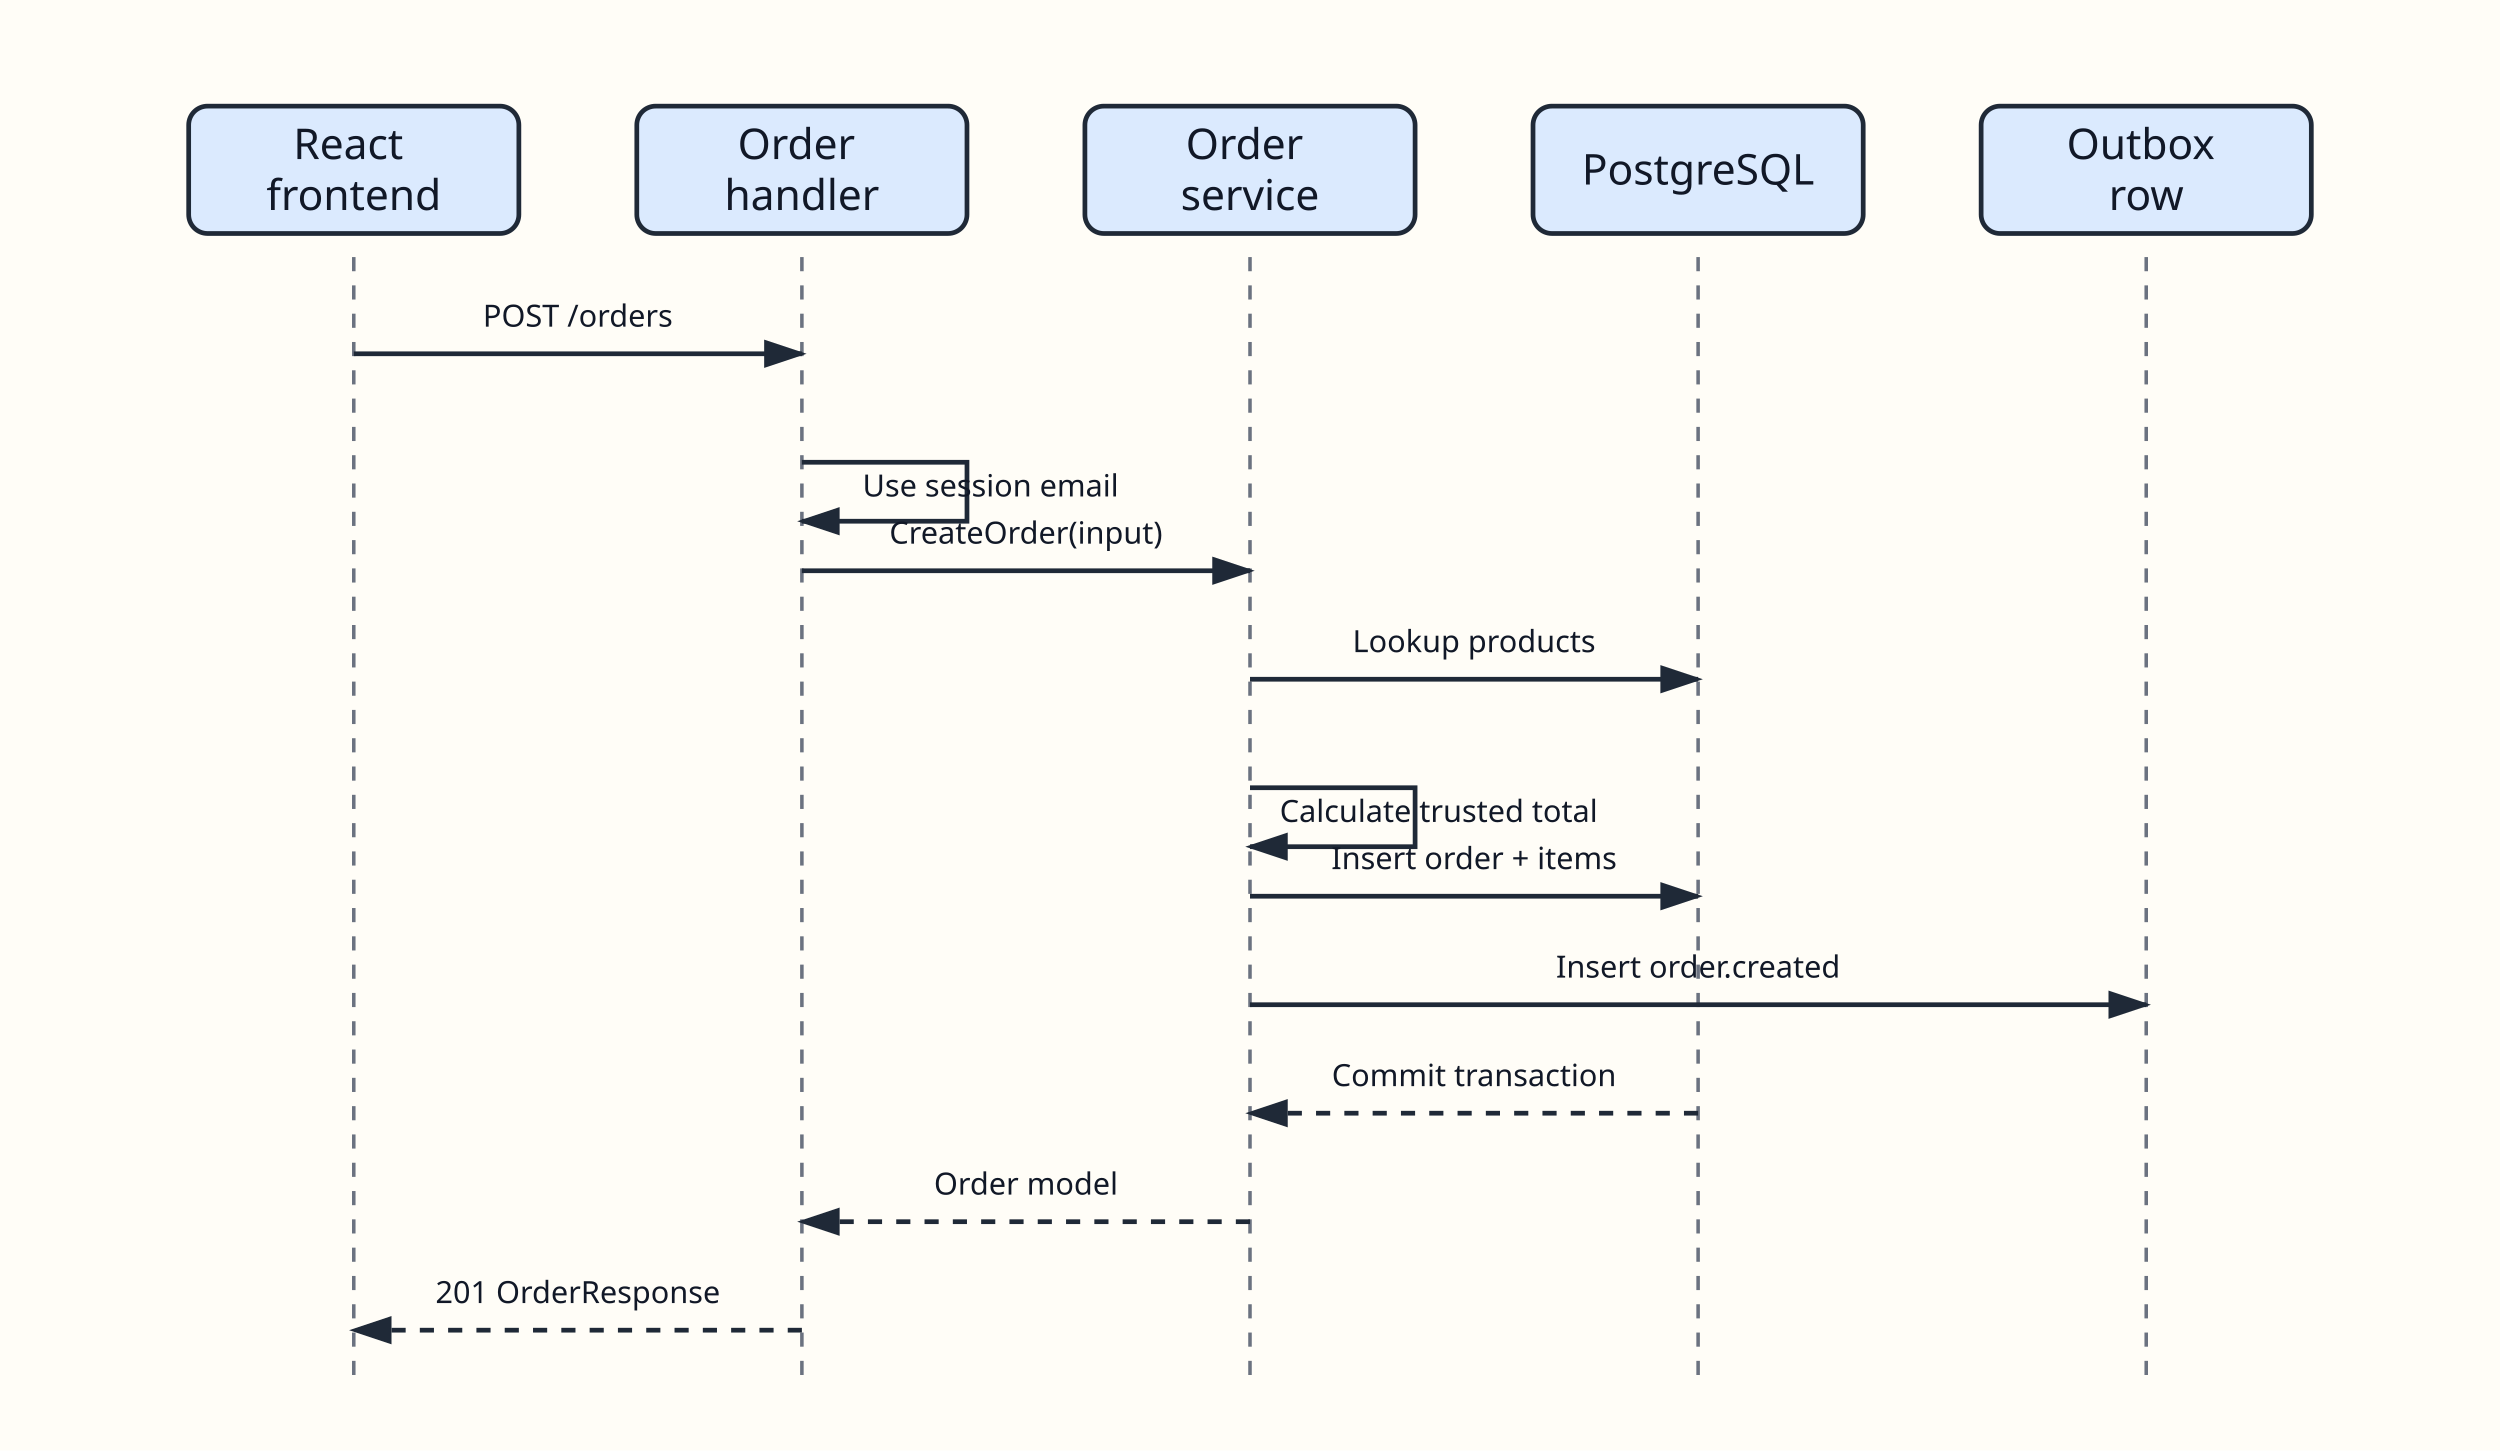
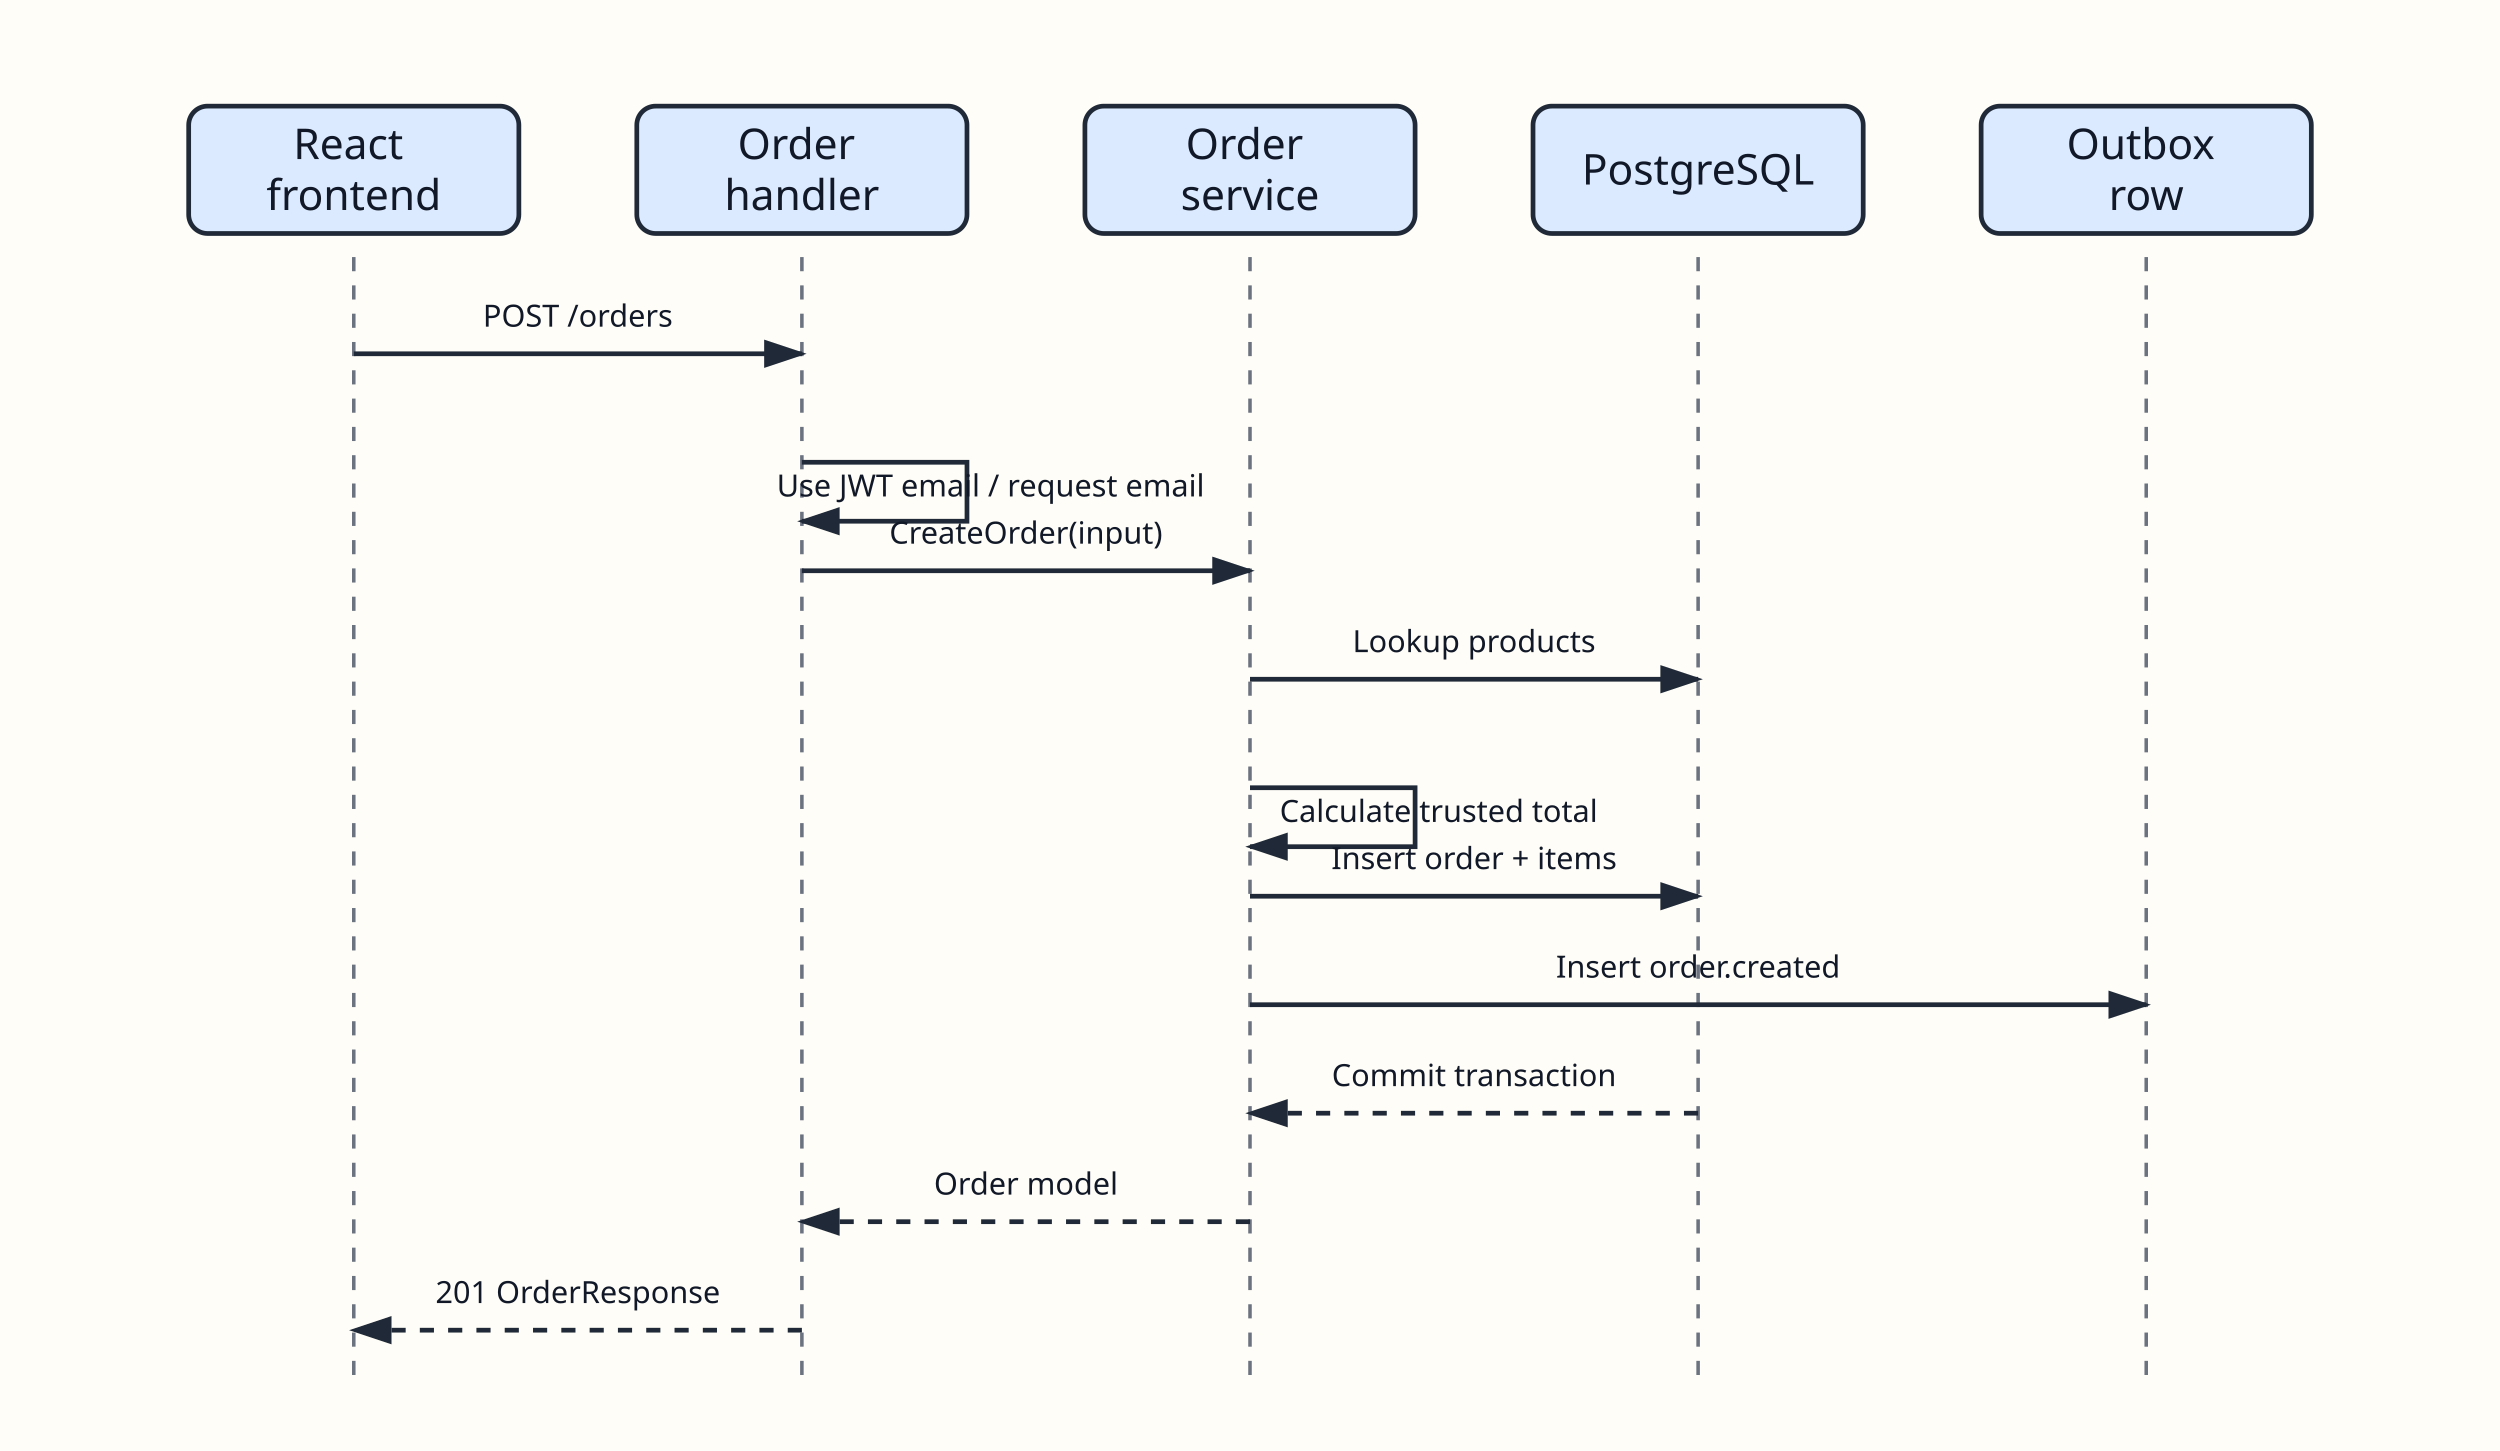
<svg xmlns="http://www.w3.org/2000/svg" width="1060" height="615" viewBox="0 0 1060 615" role="img">
  <defs>
    <marker id="arrow" markerWidth="10" markerHeight="10" refX="8" refY="3" orient="auto" markerUnits="strokeWidth">
      <path d="M0,0 L0,6 L9,3 z" fill="#1f2937" />
    </marker>
  </defs>
  <rect width="100%" height="100%" fill="#fffdf7" />
  <rect x="80" y="45" width="140" height="54" rx="8" fill="#dbeafe" stroke="#1f2937" stroke-width="2" />
  <text x="150" y="61.2" text-anchor="middle" dominant-baseline="middle" font-family="Virgil, Segoe Print, Comic Sans MS, sans-serif" font-size="18" fill="#111827">
    <tspan x="150" dy="0">React</tspan>
    <tspan x="150" dy="21.6">frontend</tspan>
  </text>
  <line x1="150" y1="109" x2="150" y2="585" stroke="#6b7280" stroke-width="1.5" stroke-dasharray="6 6" />
  <rect x="270" y="45" width="140" height="54" rx="8" fill="#dbeafe" stroke="#1f2937" stroke-width="2" />
  <text x="340" y="61.2" text-anchor="middle" dominant-baseline="middle" font-family="Virgil, Segoe Print, Comic Sans MS, sans-serif" font-size="18" fill="#111827">
    <tspan x="340" dy="0">Order</tspan>
    <tspan x="340" dy="21.6">handler</tspan>
  </text>
  <line x1="340" y1="109" x2="340" y2="585" stroke="#6b7280" stroke-width="1.5" stroke-dasharray="6 6" />
  <rect x="460" y="45" width="140" height="54" rx="8" fill="#dbeafe" stroke="#1f2937" stroke-width="2" />
  <text x="530" y="61.2" text-anchor="middle" dominant-baseline="middle" font-family="Virgil, Segoe Print, Comic Sans MS, sans-serif" font-size="18" fill="#111827">
    <tspan x="530" dy="0">Order</tspan>
    <tspan x="530" dy="21.6">service</tspan>
  </text>
  <line x1="530" y1="109" x2="530" y2="585" stroke="#6b7280" stroke-width="1.5" stroke-dasharray="6 6" />
  <rect x="650" y="45" width="140" height="54" rx="8" fill="#dbeafe" stroke="#1f2937" stroke-width="2" />
  <text x="720" y="72" text-anchor="middle" dominant-baseline="middle" font-family="Virgil, Segoe Print, Comic Sans MS, sans-serif" font-size="18" fill="#111827">
    <tspan x="720" dy="0">PostgreSQL</tspan>
  </text>
  <line x1="720" y1="109" x2="720" y2="585" stroke="#6b7280" stroke-width="1.5" stroke-dasharray="6 6" />
  <rect x="840" y="45" width="140" height="54" rx="8" fill="#dbeafe" stroke="#1f2937" stroke-width="2" />
  <text x="910" y="61.2" text-anchor="middle" dominant-baseline="middle" font-family="Virgil, Segoe Print, Comic Sans MS, sans-serif" font-size="18" fill="#111827">
    <tspan x="910" dy="0">Outbox</tspan>
    <tspan x="910" dy="21.6">row</tspan>
  </text>
  <line x1="910" y1="109" x2="910" y2="585" stroke="#6b7280" stroke-width="1.5" stroke-dasharray="6 6" />
  <line x1="150" y1="150" x2="340" y2="150" stroke="#1f2937" stroke-width="2" marker-end="url(#arrow)" />
  <text x="245" y="134" text-anchor="middle" dominant-baseline="middle" font-family="Virgil, Segoe Print, Comic Sans MS, sans-serif" font-size="13" fill="#111827">
    <tspan x="245" dy="0">POST /orders</tspan>
  </text>
  <path d="M 340 196 h 70 v 25 h -70" fill="none" stroke="#1f2937" stroke-width="2" marker-end="url(#arrow)" />
  <text x="420" y="206" text-anchor="middle" dominant-baseline="middle" font-family="Virgil, Segoe Print, Comic Sans MS, sans-serif" font-size="13" fill="#111827">
-     <tspan x="420" dy="0">Use session email</tspan>
+     <tspan x="420" dy="0">Use JWT email / request email</tspan>
  </text>
  <line x1="340" y1="242" x2="530" y2="242" stroke="#1f2937" stroke-width="2" marker-end="url(#arrow)" />
  <text x="435" y="226" text-anchor="middle" dominant-baseline="middle" font-family="Virgil, Segoe Print, Comic Sans MS, sans-serif" font-size="13" fill="#111827">
    <tspan x="435" dy="0">CreateOrder(input)</tspan>
  </text>
  <line x1="530" y1="288" x2="720" y2="288" stroke="#1f2937" stroke-width="2" marker-end="url(#arrow)" />
  <text x="625" y="272" text-anchor="middle" dominant-baseline="middle" font-family="Virgil, Segoe Print, Comic Sans MS, sans-serif" font-size="13" fill="#111827">
    <tspan x="625" dy="0">Lookup products</tspan>
  </text>
  <path d="M 530 334 h 70 v 25 h -70" fill="none" stroke="#1f2937" stroke-width="2" marker-end="url(#arrow)" />
  <text x="610" y="344" text-anchor="middle" dominant-baseline="middle" font-family="Virgil, Segoe Print, Comic Sans MS, sans-serif" font-size="13" fill="#111827">
    <tspan x="610" dy="0">Calculate trusted total</tspan>
  </text>
  <line x1="530" y1="380" x2="720" y2="380" stroke="#1f2937" stroke-width="2" marker-end="url(#arrow)" />
  <text x="625" y="364" text-anchor="middle" dominant-baseline="middle" font-family="Virgil, Segoe Print, Comic Sans MS, sans-serif" font-size="13" fill="#111827">
    <tspan x="625" dy="0">Insert order + items</tspan>
  </text>
  <line x1="530" y1="426" x2="910" y2="426" stroke="#1f2937" stroke-width="2" marker-end="url(#arrow)" />
  <text x="720" y="410" text-anchor="middle" dominant-baseline="middle" font-family="Virgil, Segoe Print, Comic Sans MS, sans-serif" font-size="13" fill="#111827">
    <tspan x="720" dy="0">Insert order.created</tspan>
  </text>
  <line x1="720" y1="472" x2="530" y2="472" stroke="#1f2937" stroke-width="2" stroke-dasharray="6 6" marker-end="url(#arrow)" />
  <text x="625" y="456" text-anchor="middle" dominant-baseline="middle" font-family="Virgil, Segoe Print, Comic Sans MS, sans-serif" font-size="13" fill="#111827">
    <tspan x="625" dy="0">Commit transaction</tspan>
  </text>
  <line x1="530" y1="518" x2="340" y2="518" stroke="#1f2937" stroke-width="2" stroke-dasharray="6 6" marker-end="url(#arrow)" />
  <text x="435" y="502" text-anchor="middle" dominant-baseline="middle" font-family="Virgil, Segoe Print, Comic Sans MS, sans-serif" font-size="13" fill="#111827">
    <tspan x="435" dy="0">Order model</tspan>
  </text>
  <line x1="340" y1="564" x2="150" y2="564" stroke="#1f2937" stroke-width="2" stroke-dasharray="6 6" marker-end="url(#arrow)" />
  <text x="245" y="548" text-anchor="middle" dominant-baseline="middle" font-family="Virgil, Segoe Print, Comic Sans MS, sans-serif" font-size="13" fill="#111827">
    <tspan x="245" dy="0">201 OrderResponse</tspan>
  </text>
</svg>
